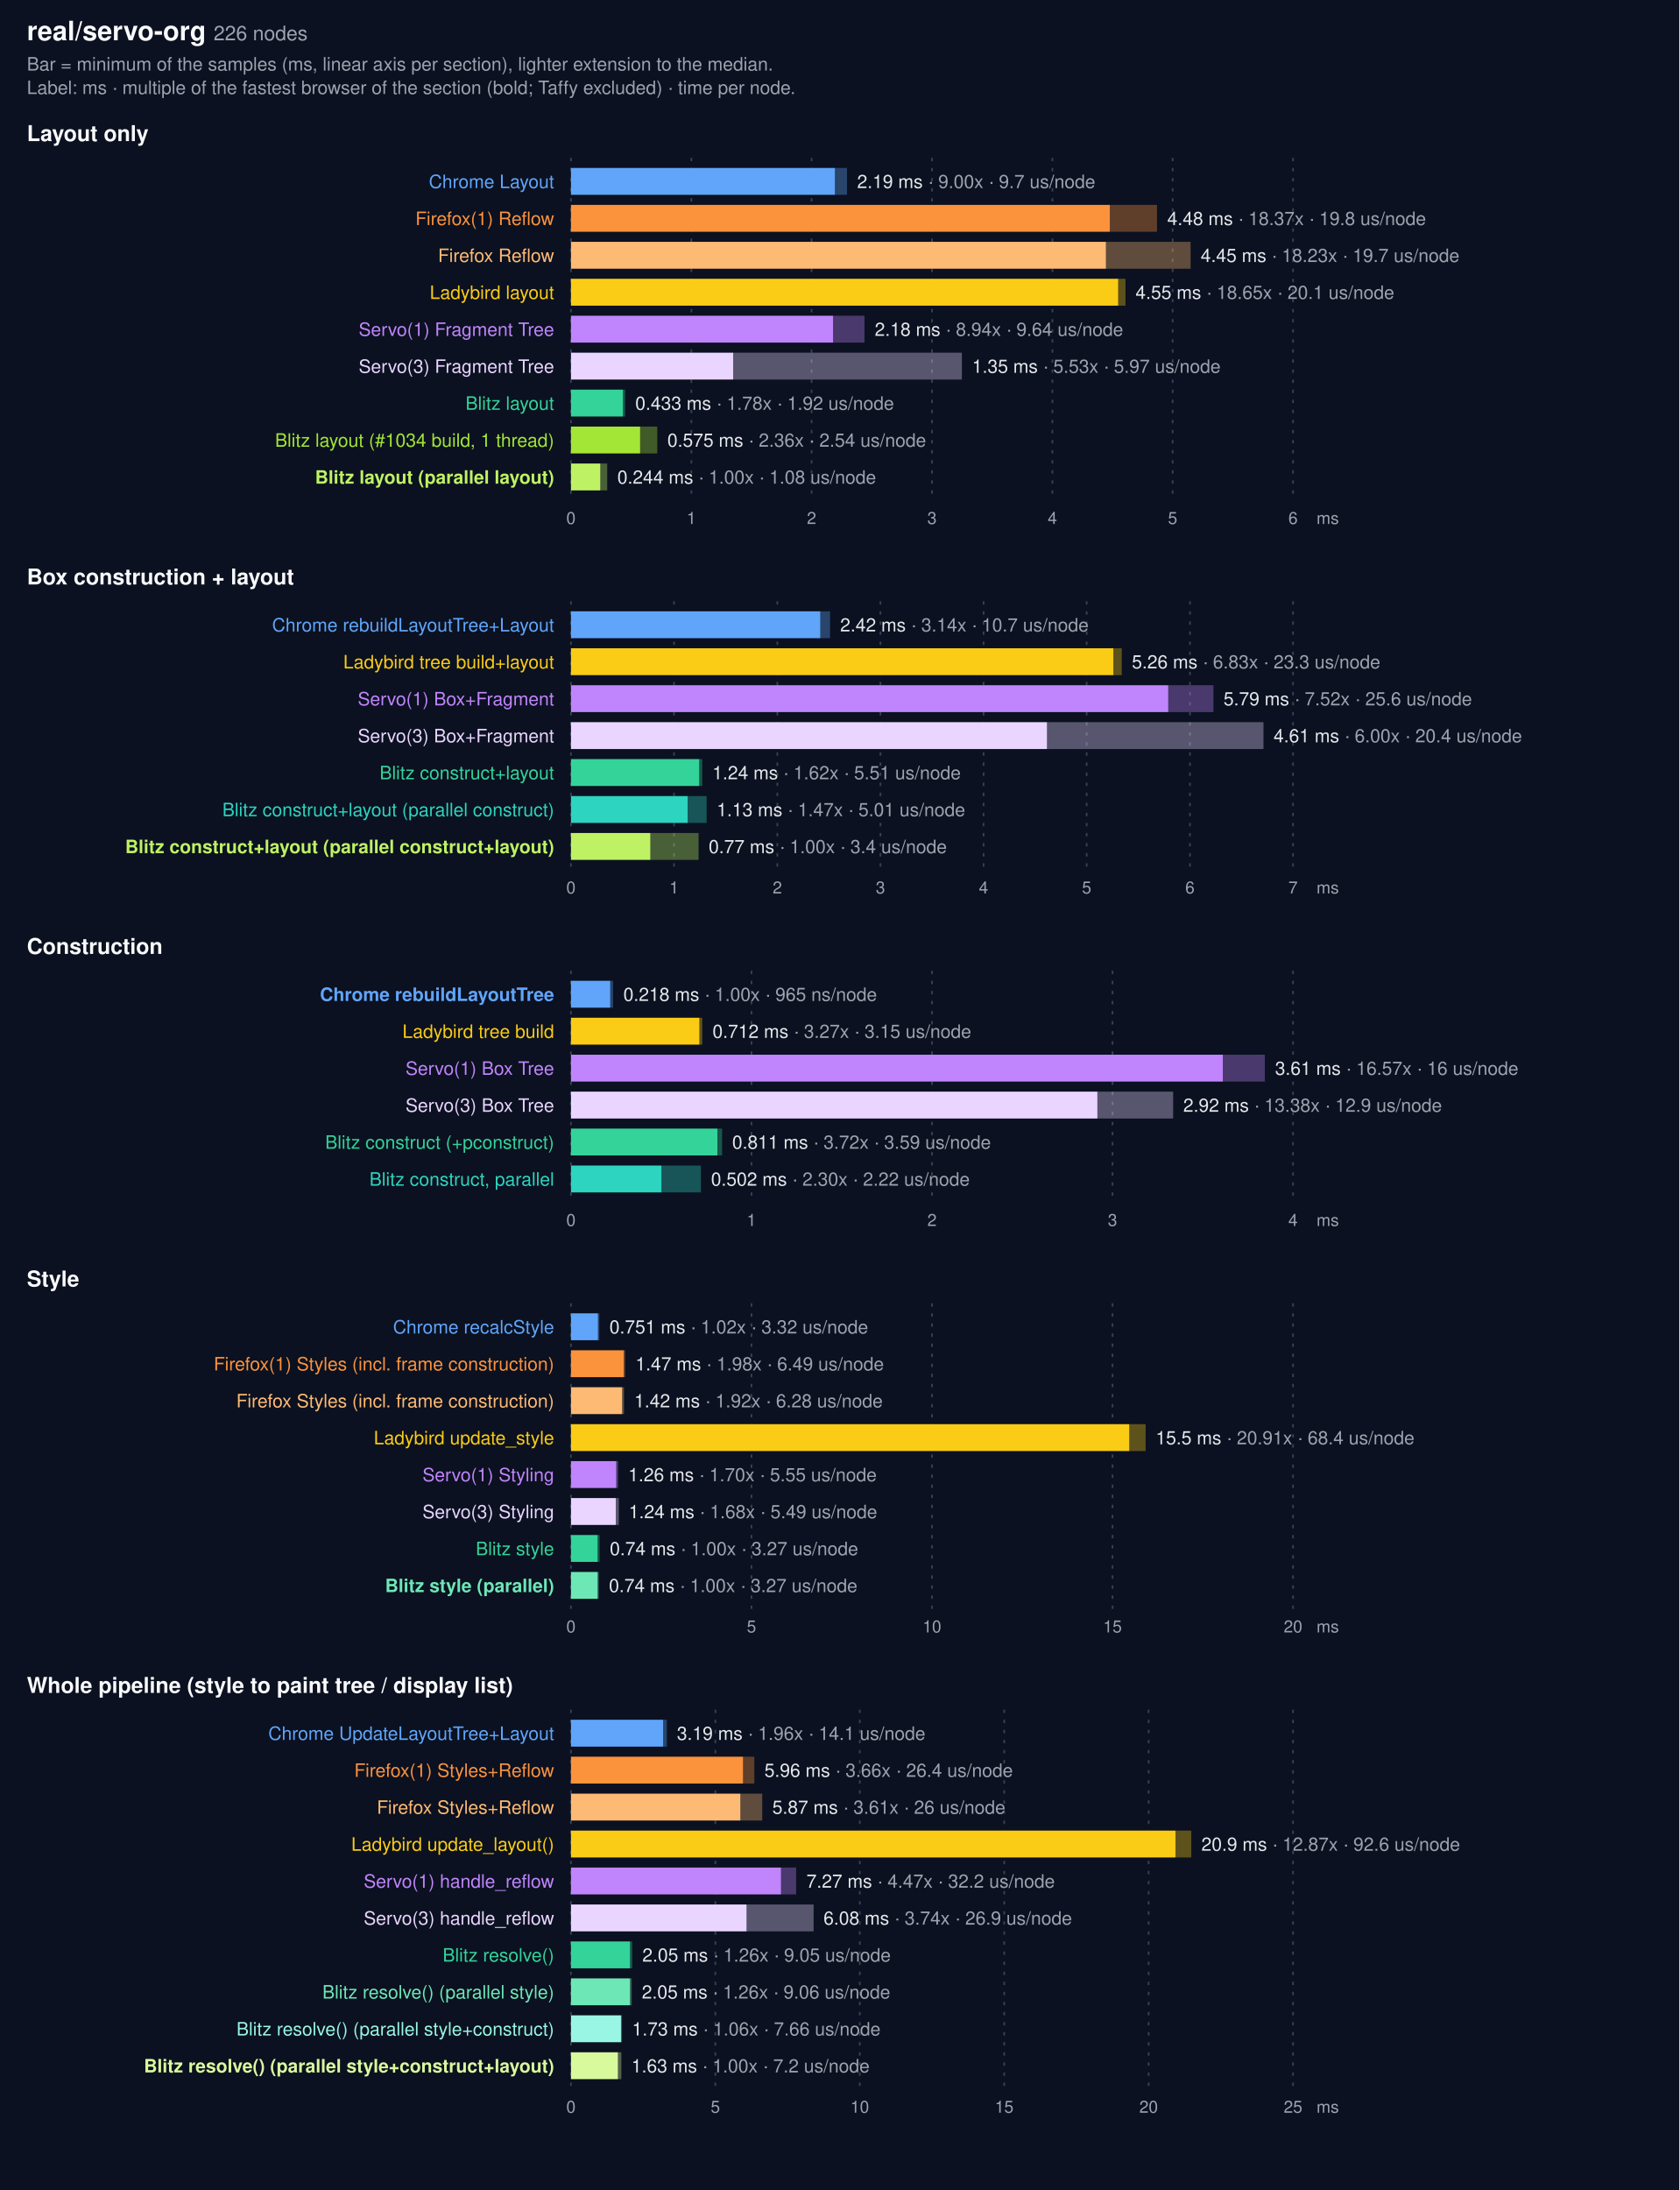
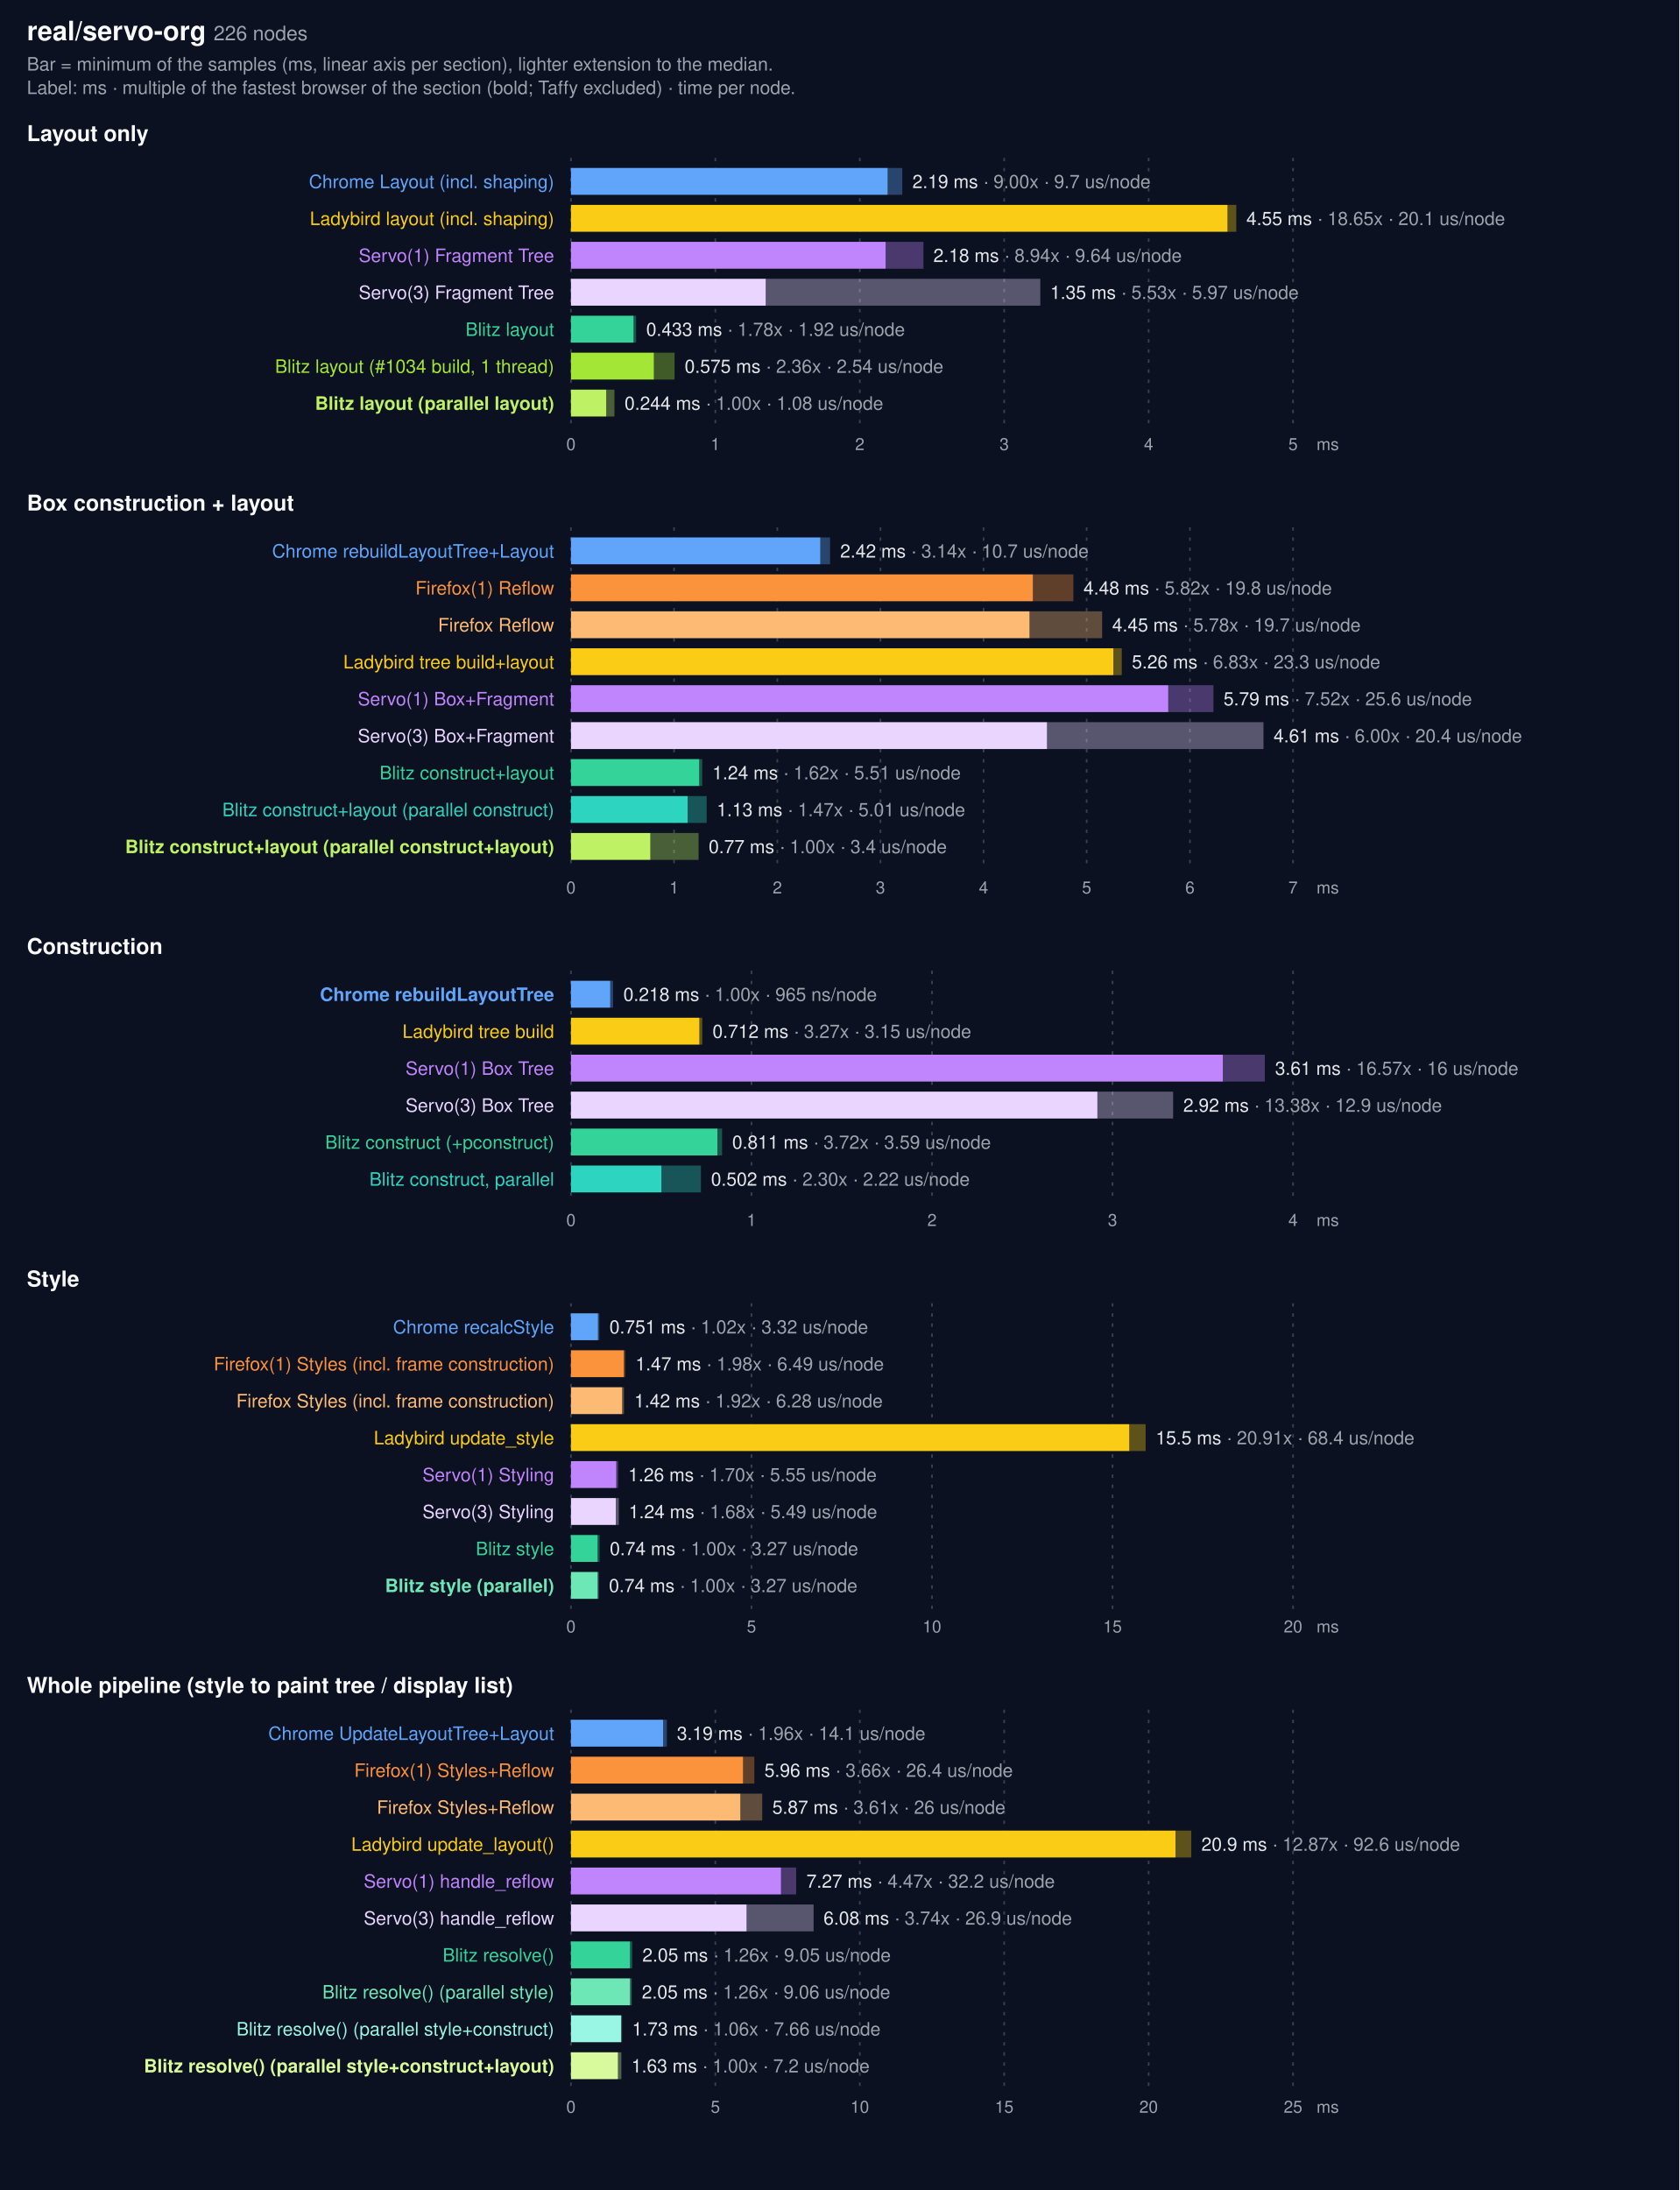
<svg xmlns="http://www.w3.org/2000/svg" width="1000" height="1304" viewBox="0 0 1000 1304" font-family="system-ui, -apple-system, Segoe UI, Helvetica, Arial, sans-serif">
  <rect width="1000" height="1304" fill="#0b1120" />
  <text x="16" y="24" fill="#f9fafb" font-size="16" font-weight="600">real/servo-org <tspan fill="#9ca3af" font-size="12" font-weight="400">226 nodes</tspan>
  </text>
  <text x="16" y="42" fill="#9ca3af" font-size="11">Bar = minimum of the samples (ms, linear axis per section), lighter extension to the median.</text>
  <text x="16" y="56" fill="#9ca3af" font-size="11">Label: ms · multiple of the fastest browser of the section (bold; Taffy excluded) · time per node.</text>
  <text x="16" y="84" fill="#f9fafb" font-size="13" font-weight="600">Layout only</text>
-   <line x1="340.0" x2="340.0" y1="94" y2="298" stroke="#374151" stroke-dasharray="2 4" />
-   <text x="340.0" y="312" fill="#9ca3af" font-size="10" text-anchor="middle">0</text>
-   <line x1="411.7" x2="411.7" y1="94" y2="298" stroke="#374151" stroke-dasharray="2 4" />
-   <text x="411.7" y="312" fill="#9ca3af" font-size="10" text-anchor="middle">1</text>
-   <line x1="483.3" x2="483.3" y1="94" y2="298" stroke="#374151" stroke-dasharray="2 4" />
-   <text x="483.3" y="312" fill="#9ca3af" font-size="10" text-anchor="middle">2</text>
-   <line x1="555.0" x2="555.0" y1="94" y2="298" stroke="#374151" stroke-dasharray="2 4" />
-   <text x="555.0" y="312" fill="#9ca3af" font-size="10" text-anchor="middle">3</text>
-   <line x1="626.7" x2="626.7" y1="94" y2="298" stroke="#374151" stroke-dasharray="2 4" />
-   <text x="626.7" y="312" fill="#9ca3af" font-size="10" text-anchor="middle">4</text>
-   <line x1="698.3" x2="698.3" y1="94" y2="298" stroke="#374151" stroke-dasharray="2 4" />
-   <text x="698.3" y="312" fill="#9ca3af" font-size="10" text-anchor="middle">5</text>
-   <line x1="770.0" x2="770.0" y1="94" y2="298" stroke="#374151" stroke-dasharray="2 4" />
-   <text x="770.0" y="312" fill="#9ca3af" font-size="10" text-anchor="middle">6</text>
-   <text x="784" y="312" fill="#9ca3af" font-size="10">ms</text>
-   <text x="330" y="112" fill="#60a5fa" font-size="11" text-anchor="end">Chrome Layout</text>
-   <rect x="340" y="100" width="157.2" height="16" fill="#60a5fa" />
-   <rect x="497.2" y="100" width="7.2" height="16" fill="#60a5fa" opacity="0.35" />
-   <text x="510.4" y="112" fill="#e5e7eb" font-size="11">2.19 ms <tspan fill="#9ca3af">· 9.00x · 9.7 us/node</tspan>
-   </text>
-   <text x="330" y="134" fill="#fb923c" font-size="11" text-anchor="end">Firefox(1) Reflow</text>
-   <rect x="340" y="122" width="320.9" height="16" fill="#fb923c" />
-   <rect x="660.9" y="122" width="28.1" height="16" fill="#fb923c" opacity="0.35" />
-   <text x="695.1" y="134" fill="#e5e7eb" font-size="11">4.48 ms <tspan fill="#9ca3af">· 18.37x · 19.8 us/node</tspan>
-   </text>
-   <text x="330" y="156" fill="#fdba74" font-size="11" text-anchor="end">Firefox Reflow</text>
-   <rect x="340" y="144" width="318.6" height="16" fill="#fdba74" />
-   <rect x="658.6" y="144" width="50.4" height="16" fill="#fdba74" opacity="0.35" />
-   <text x="715.0" y="156" fill="#e5e7eb" font-size="11">4.45 ms <tspan fill="#9ca3af">· 18.23x · 19.7 us/node</tspan>
-   </text>
-   <text x="330" y="178" fill="#facc15" font-size="11" text-anchor="end">Ladybird layout</text>
-   <rect x="340" y="166" width="325.9" height="16" fill="#facc15" />
-   <rect x="665.9" y="166" width="4.3" height="16" fill="#facc15" opacity="0.35" />
-   <text x="676.2" y="178" fill="#e5e7eb" font-size="11">4.55 ms <tspan fill="#9ca3af">· 18.65x · 20.1 us/node</tspan>
-   </text>
-   <text x="330" y="200" fill="#c084fc" font-size="11" text-anchor="end">Servo(1) Fragment Tree</text>
-   <rect x="340" y="188" width="156.1" height="16" fill="#c084fc" />
-   <rect x="496.1" y="188" width="18.7" height="16" fill="#c084fc" opacity="0.35" />
-   <text x="520.9" y="200" fill="#e5e7eb" font-size="11">2.18 ms <tspan fill="#9ca3af">· 8.94x · 9.64 us/node</tspan>
-   </text>
-   <text x="330" y="222" fill="#e9d5ff" font-size="11" text-anchor="end">Servo(3) Fragment Tree</text>
-   <rect x="340" y="210" width="96.6" height="16" fill="#e9d5ff" />
-   <rect x="436.6" y="210" width="136.2" height="16" fill="#e9d5ff" opacity="0.35" />
-   <text x="578.9" y="222" fill="#e5e7eb" font-size="11">1.35 ms <tspan fill="#9ca3af">· 5.53x · 5.97 us/node</tspan>
-   </text>
-   <text x="330" y="244" fill="#34d399" font-size="11" text-anchor="end">Blitz layout</text>
-   <rect x="340" y="232" width="31.0" height="16" fill="#34d399" />
-   <rect x="371.0" y="232" width="1.3" height="16" fill="#34d399" opacity="0.35" />
-   <text x="378.3" y="244" fill="#e5e7eb" font-size="11">0.433 ms <tspan fill="#9ca3af">· 1.78x · 1.92 us/node</tspan>
-   </text>
-   <text x="330" y="266" fill="#a3e635" font-size="11" text-anchor="end">Blitz layout (#1034 build, 1 thread)</text>
-   <rect x="340" y="254" width="41.2" height="16" fill="#a3e635" />
-   <rect x="381.2" y="254" width="10.2" height="16" fill="#a3e635" opacity="0.35" />
-   <text x="397.4" y="266" fill="#e5e7eb" font-size="11">0.575 ms <tspan fill="#9ca3af">· 2.36x · 2.54 us/node</tspan>
-   </text>
-   <text x="330" y="288" fill="#bef264" font-size="11" text-anchor="end" font-weight="700">Blitz layout (parallel layout)</text>
-   <rect x="340" y="276" width="17.5" height="16" fill="#bef264" />
-   <rect x="357.5" y="276" width="4.1" height="16" fill="#bef264" opacity="0.35" />
-   <text x="367.6" y="288" fill="#e5e7eb" font-size="11">0.244 ms <tspan fill="#9ca3af">· 1.00x · 1.08 us/node</tspan>
-   </text>
-   <text x="16" y="348" fill="#f9fafb" font-size="13" font-weight="600">Box construction + layout</text>
-   <line x1="340.0" x2="340.0" y1="358" y2="518" stroke="#374151" stroke-dasharray="2 4" />
+   <line x1="340.0" x2="340.0" y1="94" y2="254" stroke="#374151" stroke-dasharray="2 4" />
+   <text x="340.0" y="268" fill="#9ca3af" font-size="10" text-anchor="middle">0</text>
+   <line x1="426.0" x2="426.0" y1="94" y2="254" stroke="#374151" stroke-dasharray="2 4" />
+   <text x="426.0" y="268" fill="#9ca3af" font-size="10" text-anchor="middle">1</text>
+   <line x1="512.0" x2="512.0" y1="94" y2="254" stroke="#374151" stroke-dasharray="2 4" />
+   <text x="512.0" y="268" fill="#9ca3af" font-size="10" text-anchor="middle">2</text>
+   <line x1="598.0" x2="598.0" y1="94" y2="254" stroke="#374151" stroke-dasharray="2 4" />
+   <text x="598.0" y="268" fill="#9ca3af" font-size="10" text-anchor="middle">3</text>
+   <line x1="684.0" x2="684.0" y1="94" y2="254" stroke="#374151" stroke-dasharray="2 4" />
+   <text x="684.0" y="268" fill="#9ca3af" font-size="10" text-anchor="middle">4</text>
+   <line x1="770.0" x2="770.0" y1="94" y2="254" stroke="#374151" stroke-dasharray="2 4" />
+   <text x="770.0" y="268" fill="#9ca3af" font-size="10" text-anchor="middle">5</text>
+   <text x="784" y="268" fill="#9ca3af" font-size="10">ms</text>
+   <text x="330" y="112" fill="#60a5fa" font-size="11" text-anchor="end">Chrome Layout (incl. shaping)</text>
+   <rect x="340" y="100" width="188.6" height="16" fill="#60a5fa" />
+   <rect x="528.6" y="100" width="8.7" height="16" fill="#60a5fa" opacity="0.35" />
+   <text x="543.3" y="112" fill="#e5e7eb" font-size="11">2.19 ms <tspan fill="#9ca3af">· 9.00x · 9.7 us/node</tspan>
+   </text>
+   <text x="330" y="134" fill="#facc15" font-size="11" text-anchor="end">Ladybird layout (incl. shaping)</text>
+   <rect x="340" y="122" width="391.0" height="16" fill="#facc15" />
+   <rect x="731.0" y="122" width="5.2" height="16" fill="#facc15" opacity="0.35" />
+   <text x="742.2" y="134" fill="#e5e7eb" font-size="11">4.55 ms <tspan fill="#9ca3af">· 18.65x · 20.1 us/node</tspan>
+   </text>
+   <text x="330" y="156" fill="#c084fc" font-size="11" text-anchor="end">Servo(1) Fragment Tree</text>
+   <rect x="340" y="144" width="187.4" height="16" fill="#c084fc" />
+   <rect x="527.4" y="144" width="22.5" height="16" fill="#c084fc" opacity="0.35" />
+   <text x="555.8" y="156" fill="#e5e7eb" font-size="11">2.18 ms <tspan fill="#9ca3af">· 8.94x · 9.64 us/node</tspan>
+   </text>
+   <text x="330" y="178" fill="#e9d5ff" font-size="11" text-anchor="end">Servo(3) Fragment Tree</text>
+   <rect x="340" y="166" width="116.0" height="16" fill="#e9d5ff" />
+   <rect x="456.0" y="166" width="163.5" height="16" fill="#e9d5ff" opacity="0.35" />
+   <text x="625.4" y="178" fill="#e5e7eb" font-size="11">1.35 ms <tspan fill="#9ca3af">· 5.53x · 5.97 us/node</tspan>
+   </text>
+   <text x="330" y="200" fill="#34d399" font-size="11" text-anchor="end">Blitz layout</text>
+   <rect x="340" y="188" width="37.3" height="16" fill="#34d399" />
+   <rect x="377.3" y="188" width="1.5" height="16" fill="#34d399" opacity="0.35" />
+   <text x="384.8" y="200" fill="#e5e7eb" font-size="11">0.433 ms <tspan fill="#9ca3af">· 1.78x · 1.92 us/node</tspan>
+   </text>
+   <text x="330" y="222" fill="#a3e635" font-size="11" text-anchor="end">Blitz layout (#1034 build, 1 thread)</text>
+   <rect x="340" y="210" width="49.4" height="16" fill="#a3e635" />
+   <rect x="389.4" y="210" width="12.3" height="16" fill="#a3e635" opacity="0.35" />
+   <text x="407.7" y="222" fill="#e5e7eb" font-size="11">0.575 ms <tspan fill="#9ca3af">· 2.36x · 2.54 us/node</tspan>
+   </text>
+   <text x="330" y="244" fill="#bef264" font-size="11" text-anchor="end" font-weight="700">Blitz layout (parallel layout)</text>
+   <rect x="340" y="232" width="21.0" height="16" fill="#bef264" />
+   <rect x="361.0" y="232" width="4.9" height="16" fill="#bef264" opacity="0.35" />
+   <text x="371.9" y="244" fill="#e5e7eb" font-size="11">0.244 ms <tspan fill="#9ca3af">· 1.00x · 1.08 us/node</tspan>
+   </text>
+   <text x="16" y="304" fill="#f9fafb" font-size="13" font-weight="600">Box construction + layout</text>
+   <line x1="340.0" x2="340.0" y1="314" y2="518" stroke="#374151" stroke-dasharray="2 4" />
  <text x="340.0" y="532" fill="#9ca3af" font-size="10" text-anchor="middle">0</text>
-   <line x1="401.4" x2="401.4" y1="358" y2="518" stroke="#374151" stroke-dasharray="2 4" />
+   <line x1="401.4" x2="401.4" y1="314" y2="518" stroke="#374151" stroke-dasharray="2 4" />
  <text x="401.4" y="532" fill="#9ca3af" font-size="10" text-anchor="middle">1</text>
-   <line x1="462.9" x2="462.9" y1="358" y2="518" stroke="#374151" stroke-dasharray="2 4" />
+   <line x1="462.9" x2="462.9" y1="314" y2="518" stroke="#374151" stroke-dasharray="2 4" />
  <text x="462.9" y="532" fill="#9ca3af" font-size="10" text-anchor="middle">2</text>
-   <line x1="524.3" x2="524.3" y1="358" y2="518" stroke="#374151" stroke-dasharray="2 4" />
+   <line x1="524.3" x2="524.3" y1="314" y2="518" stroke="#374151" stroke-dasharray="2 4" />
  <text x="524.3" y="532" fill="#9ca3af" font-size="10" text-anchor="middle">3</text>
-   <line x1="585.7" x2="585.7" y1="358" y2="518" stroke="#374151" stroke-dasharray="2 4" />
+   <line x1="585.7" x2="585.7" y1="314" y2="518" stroke="#374151" stroke-dasharray="2 4" />
  <text x="585.7" y="532" fill="#9ca3af" font-size="10" text-anchor="middle">4</text>
-   <line x1="647.1" x2="647.1" y1="358" y2="518" stroke="#374151" stroke-dasharray="2 4" />
+   <line x1="647.1" x2="647.1" y1="314" y2="518" stroke="#374151" stroke-dasharray="2 4" />
  <text x="647.1" y="532" fill="#9ca3af" font-size="10" text-anchor="middle">5</text>
-   <line x1="708.6" x2="708.6" y1="358" y2="518" stroke="#374151" stroke-dasharray="2 4" />
+   <line x1="708.6" x2="708.6" y1="314" y2="518" stroke="#374151" stroke-dasharray="2 4" />
  <text x="708.6" y="532" fill="#9ca3af" font-size="10" text-anchor="middle">6</text>
-   <line x1="770.0" x2="770.0" y1="358" y2="518" stroke="#374151" stroke-dasharray="2 4" />
+   <line x1="770.0" x2="770.0" y1="314" y2="518" stroke="#374151" stroke-dasharray="2 4" />
  <text x="770.0" y="532" fill="#9ca3af" font-size="10" text-anchor="middle">7</text>
  <text x="784" y="532" fill="#9ca3af" font-size="10">ms</text>
-   <text x="330" y="376" fill="#60a5fa" font-size="11" text-anchor="end">Chrome rebuildLayoutTree+Layout</text>
-   <rect x="340" y="364" width="148.5" height="16" fill="#60a5fa" />
-   <rect x="488.5" y="364" width="5.8" height="16" fill="#60a5fa" opacity="0.35" />
-   <text x="500.3" y="376" fill="#e5e7eb" font-size="11">2.42 ms <tspan fill="#9ca3af">· 3.14x · 10.7 us/node</tspan>
+   <text x="330" y="332" fill="#60a5fa" font-size="11" text-anchor="end">Chrome rebuildLayoutTree+Layout</text>
+   <rect x="340" y="320" width="148.5" height="16" fill="#60a5fa" />
+   <rect x="488.5" y="320" width="5.8" height="16" fill="#60a5fa" opacity="0.35" />
+   <text x="500.3" y="332" fill="#e5e7eb" font-size="11">2.42 ms <tspan fill="#9ca3af">· 3.14x · 10.7 us/node</tspan>
+   </text>
+   <text x="330" y="354" fill="#fb923c" font-size="11" text-anchor="end">Firefox(1) Reflow</text>
+   <rect x="340" y="342" width="275.1" height="16" fill="#fb923c" />
+   <rect x="615.1" y="342" width="24.1" height="16" fill="#fb923c" opacity="0.35" />
+   <text x="645.2" y="354" fill="#e5e7eb" font-size="11">4.48 ms <tspan fill="#9ca3af">· 5.82x · 19.8 us/node</tspan>
+   </text>
+   <text x="330" y="376" fill="#fdba74" font-size="11" text-anchor="end">Firefox Reflow</text>
+   <rect x="340" y="364" width="273.1" height="16" fill="#fdba74" />
+   <rect x="613.1" y="364" width="43.2" height="16" fill="#fdba74" opacity="0.35" />
+   <text x="662.3" y="376" fill="#e5e7eb" font-size="11">4.45 ms <tspan fill="#9ca3af">· 5.78x · 19.7 us/node</tspan>
  </text>
  <text x="330" y="398" fill="#facc15" font-size="11" text-anchor="end">Ladybird tree build+layout</text>
  <rect x="340" y="386" width="323.0" height="16" fill="#facc15" />
  <rect x="663.0" y="386" width="5.0" height="16" fill="#facc15" opacity="0.35" />
  <text x="674.0" y="398" fill="#e5e7eb" font-size="11">5.26 ms <tspan fill="#9ca3af">· 6.83x · 23.3 us/node</tspan>
  </text>
  <text x="330" y="420" fill="#c084fc" font-size="11" text-anchor="end">Servo(1) Box+Fragment</text>
  <rect x="340" y="408" width="355.7" height="16" fill="#c084fc" />
  <rect x="695.7" y="408" width="26.9" height="16" fill="#c084fc" opacity="0.35" />
  <text x="728.6" y="420" fill="#e5e7eb" font-size="11">5.79 ms <tspan fill="#9ca3af">· 7.52x · 25.6 us/node</tspan>
  </text>
  <text x="330" y="442" fill="#e9d5ff" font-size="11" text-anchor="end">Servo(3) Box+Fragment</text>
  <rect x="340" y="430" width="283.5" height="16" fill="#e9d5ff" />
  <rect x="623.5" y="430" width="128.9" height="16" fill="#e9d5ff" opacity="0.35" />
  <text x="758.4" y="442" fill="#e5e7eb" font-size="11">4.61 ms <tspan fill="#9ca3af">· 6.00x · 20.4 us/node</tspan>
  </text>
  <text x="330" y="464" fill="#34d399" font-size="11" text-anchor="end">Blitz construct+layout</text>
  <rect x="340" y="452" width="76.4" height="16" fill="#34d399" />
  <rect x="416.4" y="452" width="1.8" height="16" fill="#34d399" opacity="0.35" />
  <text x="424.2" y="464" fill="#e5e7eb" font-size="11">1.24 ms <tspan fill="#9ca3af">· 1.62x · 5.51 us/node</tspan>
  </text>
  <text x="330" y="486" fill="#2dd4bf" font-size="11" text-anchor="end">Blitz construct+layout (parallel construct)</text>
  <rect x="340" y="474" width="69.5" height="16" fill="#2dd4bf" />
  <rect x="409.5" y="474" width="11.3" height="16" fill="#2dd4bf" opacity="0.35" />
  <text x="426.8" y="486" fill="#e5e7eb" font-size="11">1.13 ms <tspan fill="#9ca3af">· 1.47x · 5.01 us/node</tspan>
  </text>
  <text x="330" y="508" fill="#bef264" font-size="11" text-anchor="end" font-weight="700">Blitz construct+layout (parallel construct+layout)</text>
  <rect x="340" y="496" width="47.3" height="16" fill="#bef264" />
  <rect x="387.3" y="496" width="28.7" height="16" fill="#bef264" opacity="0.35" />
  <text x="422.0" y="508" fill="#e5e7eb" font-size="11">0.77 ms <tspan fill="#9ca3af">· 1.00x · 3.4 us/node</tspan>
  </text>
  <text x="16" y="568" fill="#f9fafb" font-size="13" font-weight="600">Construction</text>
  <line x1="340.0" x2="340.0" y1="578" y2="716" stroke="#374151" stroke-dasharray="2 4" />
  <text x="340.0" y="730" fill="#9ca3af" font-size="10" text-anchor="middle">0</text>
  <line x1="447.5" x2="447.5" y1="578" y2="716" stroke="#374151" stroke-dasharray="2 4" />
  <text x="447.5" y="730" fill="#9ca3af" font-size="10" text-anchor="middle">1</text>
  <line x1="555.0" x2="555.0" y1="578" y2="716" stroke="#374151" stroke-dasharray="2 4" />
  <text x="555.0" y="730" fill="#9ca3af" font-size="10" text-anchor="middle">2</text>
  <line x1="662.5" x2="662.5" y1="578" y2="716" stroke="#374151" stroke-dasharray="2 4" />
  <text x="662.5" y="730" fill="#9ca3af" font-size="10" text-anchor="middle">3</text>
  <line x1="770.0" x2="770.0" y1="578" y2="716" stroke="#374151" stroke-dasharray="2 4" />
  <text x="770.0" y="730" fill="#9ca3af" font-size="10" text-anchor="middle">4</text>
  <text x="784" y="730" fill="#9ca3af" font-size="10">ms</text>
  <text x="330" y="596" fill="#60a5fa" font-size="11" text-anchor="end" font-weight="700">Chrome rebuildLayoutTree</text>
  <rect x="340" y="584" width="23.4" height="16" fill="#60a5fa" />
  <rect x="363.4" y="584" width="1.7" height="16" fill="#60a5fa" opacity="0.35" />
  <text x="371.2" y="596" fill="#e5e7eb" font-size="11">0.218 ms <tspan fill="#9ca3af">· 1.00x · 965 ns/node</tspan>
  </text>
  <text x="330" y="618" fill="#facc15" font-size="11" text-anchor="end">Ladybird tree build</text>
  <rect x="340" y="606" width="76.5" height="16" fill="#facc15" />
  <rect x="416.5" y="606" width="1.7" height="16" fill="#facc15" opacity="0.35" />
  <text x="424.3" y="618" fill="#e5e7eb" font-size="11">0.712 ms <tspan fill="#9ca3af">· 3.27x · 3.15 us/node</tspan>
  </text>
  <text x="330" y="640" fill="#c084fc" font-size="11" text-anchor="end">Servo(1) Box Tree</text>
  <rect x="340" y="628" width="388.2" height="16" fill="#c084fc" />
  <rect x="728.2" y="628" width="25.0" height="16" fill="#c084fc" opacity="0.35" />
  <text x="759.3" y="640" fill="#e5e7eb" font-size="11">3.61 ms <tspan fill="#9ca3af">· 16.57x · 16 us/node</tspan>
  </text>
  <text x="330" y="662" fill="#e9d5ff" font-size="11" text-anchor="end">Servo(3) Box Tree</text>
  <rect x="340" y="650" width="313.5" height="16" fill="#e9d5ff" />
  <rect x="653.5" y="650" width="45.1" height="16" fill="#e9d5ff" opacity="0.35" />
  <text x="704.6" y="662" fill="#e5e7eb" font-size="11">2.92 ms <tspan fill="#9ca3af">· 13.38x · 12.9 us/node</tspan>
  </text>
  <text x="330" y="684" fill="#34d399" font-size="11" text-anchor="end">Blitz construct (+pconstruct)</text>
  <rect x="340" y="672" width="87.2" height="16" fill="#34d399" />
  <rect x="427.2" y="672" width="2.8" height="16" fill="#34d399" opacity="0.35" />
  <text x="436.0" y="684" fill="#e5e7eb" font-size="11">0.811 ms <tspan fill="#9ca3af">· 3.72x · 3.59 us/node</tspan>
  </text>
  <text x="330" y="706" fill="#2dd4bf" font-size="11" text-anchor="end">Blitz construct, parallel</text>
  <rect x="340" y="694" width="53.9" height="16" fill="#2dd4bf" />
  <rect x="393.9" y="694" width="23.5" height="16" fill="#2dd4bf" opacity="0.35" />
  <text x="423.4" y="706" fill="#e5e7eb" font-size="11">0.502 ms <tspan fill="#9ca3af">· 2.30x · 2.22 us/node</tspan>
  </text>
  <text x="16" y="766" fill="#f9fafb" font-size="13" font-weight="600">Style</text>
  <line x1="340.0" x2="340.0" y1="776" y2="958" stroke="#374151" stroke-dasharray="2 4" />
  <text x="340.0" y="972" fill="#9ca3af" font-size="10" text-anchor="middle">0</text>
  <line x1="447.5" x2="447.5" y1="776" y2="958" stroke="#374151" stroke-dasharray="2 4" />
  <text x="447.5" y="972" fill="#9ca3af" font-size="10" text-anchor="middle">5</text>
  <line x1="555.0" x2="555.0" y1="776" y2="958" stroke="#374151" stroke-dasharray="2 4" />
  <text x="555.0" y="972" fill="#9ca3af" font-size="10" text-anchor="middle">10</text>
  <line x1="662.5" x2="662.5" y1="776" y2="958" stroke="#374151" stroke-dasharray="2 4" />
  <text x="662.5" y="972" fill="#9ca3af" font-size="10" text-anchor="middle">15</text>
  <line x1="770.0" x2="770.0" y1="776" y2="958" stroke="#374151" stroke-dasharray="2 4" />
  <text x="770.0" y="972" fill="#9ca3af" font-size="10" text-anchor="middle">20</text>
  <text x="784" y="972" fill="#9ca3af" font-size="10">ms</text>
  <text x="330" y="794" fill="#60a5fa" font-size="11" text-anchor="end">Chrome recalcStyle</text>
  <rect x="340" y="782" width="16.1" height="16" fill="#60a5fa" />
  <rect x="356.1" y="782" width="0.8" height="16" fill="#60a5fa" opacity="0.35" />
  <text x="362.9" y="794" fill="#e5e7eb" font-size="11">0.751 ms <tspan fill="#9ca3af">· 1.02x · 3.32 us/node</tspan>
  </text>
  <text x="330" y="816" fill="#fb923c" font-size="11" text-anchor="end">Firefox(1) Styles (incl. frame construction)</text>
  <rect x="340" y="804" width="31.5" height="16" fill="#fb923c" />
  <rect x="371.5" y="804" width="0.8" height="16" fill="#fb923c" opacity="0.35" />
  <text x="378.4" y="816" fill="#e5e7eb" font-size="11">1.47 ms <tspan fill="#9ca3af">· 1.98x · 6.49 us/node</tspan>
  </text>
  <text x="330" y="838" fill="#fdba74" font-size="11" text-anchor="end">Firefox Styles (incl. frame construction)</text>
  <rect x="340" y="826" width="30.5" height="16" fill="#fdba74" />
  <rect x="370.5" y="826" width="1.1" height="16" fill="#fdba74" opacity="0.35" />
  <text x="377.7" y="838" fill="#e5e7eb" font-size="11">1.42 ms <tspan fill="#9ca3af">· 1.92x · 6.28 us/node</tspan>
  </text>
  <text x="330" y="860" fill="#facc15" font-size="11" text-anchor="end">Ladybird update_style</text>
  <rect x="340" y="848" width="332.5" height="16" fill="#facc15" />
  <rect x="672.5" y="848" width="9.7" height="16" fill="#facc15" opacity="0.35" />
  <text x="688.2" y="860" fill="#e5e7eb" font-size="11">15.5 ms <tspan fill="#9ca3af">· 20.91x · 68.4 us/node</tspan>
  </text>
  <text x="330" y="882" fill="#c084fc" font-size="11" text-anchor="end">Servo(1) Styling</text>
  <rect x="340" y="870" width="27.0" height="16" fill="#c084fc" />
  <rect x="367.0" y="870" width="1.1" height="16" fill="#c084fc" opacity="0.35" />
  <text x="374.1" y="882" fill="#e5e7eb" font-size="11">1.26 ms <tspan fill="#9ca3af">· 1.70x · 5.55 us/node</tspan>
  </text>
  <text x="330" y="904" fill="#e9d5ff" font-size="11" text-anchor="end">Servo(3) Styling</text>
  <rect x="340" y="892" width="26.7" height="16" fill="#e9d5ff" />
  <rect x="366.7" y="892" width="1.8" height="16" fill="#e9d5ff" opacity="0.35" />
  <text x="374.4" y="904" fill="#e5e7eb" font-size="11">1.24 ms <tspan fill="#9ca3af">· 1.68x · 5.49 us/node</tspan>
  </text>
  <text x="330" y="926" fill="#34d399" font-size="11" text-anchor="end">Blitz style</text>
  <rect x="340" y="914" width="15.9" height="16" fill="#34d399" />
  <rect x="355.9" y="914" width="1.2" height="16" fill="#34d399" opacity="0.35" />
  <text x="363.1" y="926" fill="#e5e7eb" font-size="11">0.74 ms <tspan fill="#9ca3af">· 1.00x · 3.27 us/node</tspan>
  </text>
  <text x="330" y="948" fill="#6ee7b7" font-size="11" text-anchor="end" font-weight="700">Blitz style (parallel)</text>
  <rect x="340" y="936" width="15.9" height="16" fill="#6ee7b7" />
  <rect x="355.9" y="936" width="0.7" height="16" fill="#6ee7b7" opacity="0.35" />
  <text x="362.6" y="948" fill="#e5e7eb" font-size="11">0.74 ms <tspan fill="#9ca3af">· 1.00x · 3.27 us/node</tspan>
  </text>
  <text x="16" y="1008" fill="#f9fafb" font-size="13" font-weight="600">Whole pipeline (style to paint tree / display list)</text>
  <line x1="340.0" x2="340.0" y1="1018" y2="1244" stroke="#374151" stroke-dasharray="2 4" />
  <text x="340.0" y="1258" fill="#9ca3af" font-size="10" text-anchor="middle">0</text>
  <line x1="426.0" x2="426.0" y1="1018" y2="1244" stroke="#374151" stroke-dasharray="2 4" />
  <text x="426.0" y="1258" fill="#9ca3af" font-size="10" text-anchor="middle">5</text>
  <line x1="512.0" x2="512.0" y1="1018" y2="1244" stroke="#374151" stroke-dasharray="2 4" />
  <text x="512.0" y="1258" fill="#9ca3af" font-size="10" text-anchor="middle">10</text>
  <line x1="598.0" x2="598.0" y1="1018" y2="1244" stroke="#374151" stroke-dasharray="2 4" />
  <text x="598.0" y="1258" fill="#9ca3af" font-size="10" text-anchor="middle">15</text>
  <line x1="684.0" x2="684.0" y1="1018" y2="1244" stroke="#374151" stroke-dasharray="2 4" />
  <text x="684.0" y="1258" fill="#9ca3af" font-size="10" text-anchor="middle">20</text>
  <line x1="770.0" x2="770.0" y1="1018" y2="1244" stroke="#374151" stroke-dasharray="2 4" />
  <text x="770.0" y="1258" fill="#9ca3af" font-size="10" text-anchor="middle">25</text>
  <text x="784" y="1258" fill="#9ca3af" font-size="10">ms</text>
  <text x="330" y="1036" fill="#60a5fa" font-size="11" text-anchor="end">Chrome UpdateLayoutTree+Layout</text>
  <rect x="340" y="1024" width="54.9" height="16" fill="#60a5fa" />
  <rect x="394.9" y="1024" width="2.2" height="16" fill="#60a5fa" opacity="0.35" />
  <text x="403.1" y="1036" fill="#e5e7eb" font-size="11">3.19 ms <tspan fill="#9ca3af">· 1.96x · 14.1 us/node</tspan>
  </text>
  <text x="330" y="1058" fill="#fb923c" font-size="11" text-anchor="end">Firefox(1) Styles+Reflow</text>
  <rect x="340" y="1046" width="102.5" height="16" fill="#fb923c" />
  <rect x="442.5" y="1046" width="6.7" height="16" fill="#fb923c" opacity="0.35" />
  <text x="455.2" y="1058" fill="#e5e7eb" font-size="11">5.96 ms <tspan fill="#9ca3af">· 3.66x · 26.4 us/node</tspan>
  </text>
  <text x="330" y="1080" fill="#fdba74" font-size="11" text-anchor="end">Firefox Styles+Reflow</text>
  <rect x="340" y="1068" width="100.9" height="16" fill="#fdba74" />
  <rect x="440.9" y="1068" width="13.0" height="16" fill="#fdba74" opacity="0.35" />
  <text x="459.9" y="1080" fill="#e5e7eb" font-size="11">5.87 ms <tspan fill="#9ca3af">· 3.61x · 26 us/node</tspan>
  </text>
  <text x="330" y="1102" fill="#facc15" font-size="11" text-anchor="end">Ladybird update_layout()</text>
  <rect x="340" y="1090" width="360.0" height="16" fill="#facc15" />
  <rect x="700.0" y="1090" width="9.4" height="16" fill="#facc15" opacity="0.35" />
  <text x="715.4" y="1102" fill="#e5e7eb" font-size="11">20.9 ms <tspan fill="#9ca3af">· 12.87x · 92.6 us/node</tspan>
  </text>
  <text x="330" y="1124" fill="#c084fc" font-size="11" text-anchor="end">Servo(1) handle_reflow</text>
  <rect x="340" y="1112" width="125.1" height="16" fill="#c084fc" />
  <rect x="465.1" y="1112" width="9.0" height="16" fill="#c084fc" opacity="0.35" />
  <text x="480.2" y="1124" fill="#e5e7eb" font-size="11">7.27 ms <tspan fill="#9ca3af">· 4.47x · 32.2 us/node</tspan>
  </text>
  <text x="330" y="1146" fill="#e9d5ff" font-size="11" text-anchor="end">Servo(3) handle_reflow</text>
  <rect x="340" y="1134" width="104.6" height="16" fill="#e9d5ff" />
  <rect x="444.6" y="1134" width="39.9" height="16" fill="#e9d5ff" opacity="0.35" />
  <text x="490.4" y="1146" fill="#e5e7eb" font-size="11">6.08 ms <tspan fill="#9ca3af">· 3.74x · 26.9 us/node</tspan>
  </text>
  <text x="330" y="1168" fill="#34d399" font-size="11" text-anchor="end">Blitz resolve()</text>
  <rect x="340" y="1156" width="35.2" height="16" fill="#34d399" />
  <rect x="375.2" y="1156" width="1.3" height="16" fill="#34d399" opacity="0.35" />
  <text x="382.5" y="1168" fill="#e5e7eb" font-size="11">2.05 ms <tspan fill="#9ca3af">· 1.26x · 9.05 us/node</tspan>
  </text>
  <text x="330" y="1190" fill="#6ee7b7" font-size="11" text-anchor="end">Blitz resolve() (parallel style)</text>
  <rect x="340" y="1178" width="35.2" height="16" fill="#6ee7b7" />
  <rect x="375.2" y="1178" width="1.0" height="16" fill="#6ee7b7" opacity="0.35" />
  <text x="382.2" y="1190" fill="#e5e7eb" font-size="11">2.05 ms <tspan fill="#9ca3af">· 1.26x · 9.06 us/node</tspan>
  </text>
  <text x="330" y="1212" fill="#99f6e4" font-size="11" text-anchor="end">Blitz resolve() (parallel style+construct)</text>
  <rect x="340" y="1200" width="29.8" height="16" fill="#99f6e4" />
  <rect x="369.8" y="1200" width="0.6" height="16" fill="#99f6e4" opacity="0.35" />
  <text x="376.4" y="1212" fill="#e5e7eb" font-size="11">1.73 ms <tspan fill="#9ca3af">· 1.06x · 7.66 us/node</tspan>
  </text>
  <text x="330" y="1234" fill="#d9f99d" font-size="11" text-anchor="end" font-weight="700">Blitz resolve() (parallel style+construct+layout)</text>
  <rect x="340" y="1222" width="28.0" height="16" fill="#d9f99d" />
  <rect x="368.0" y="1222" width="2.0" height="16" fill="#d9f99d" opacity="0.35" />
  <text x="376.0" y="1234" fill="#e5e7eb" font-size="11">1.63 ms <tspan fill="#9ca3af">· 1.00x · 7.2 us/node</tspan>
  </text>
</svg>
